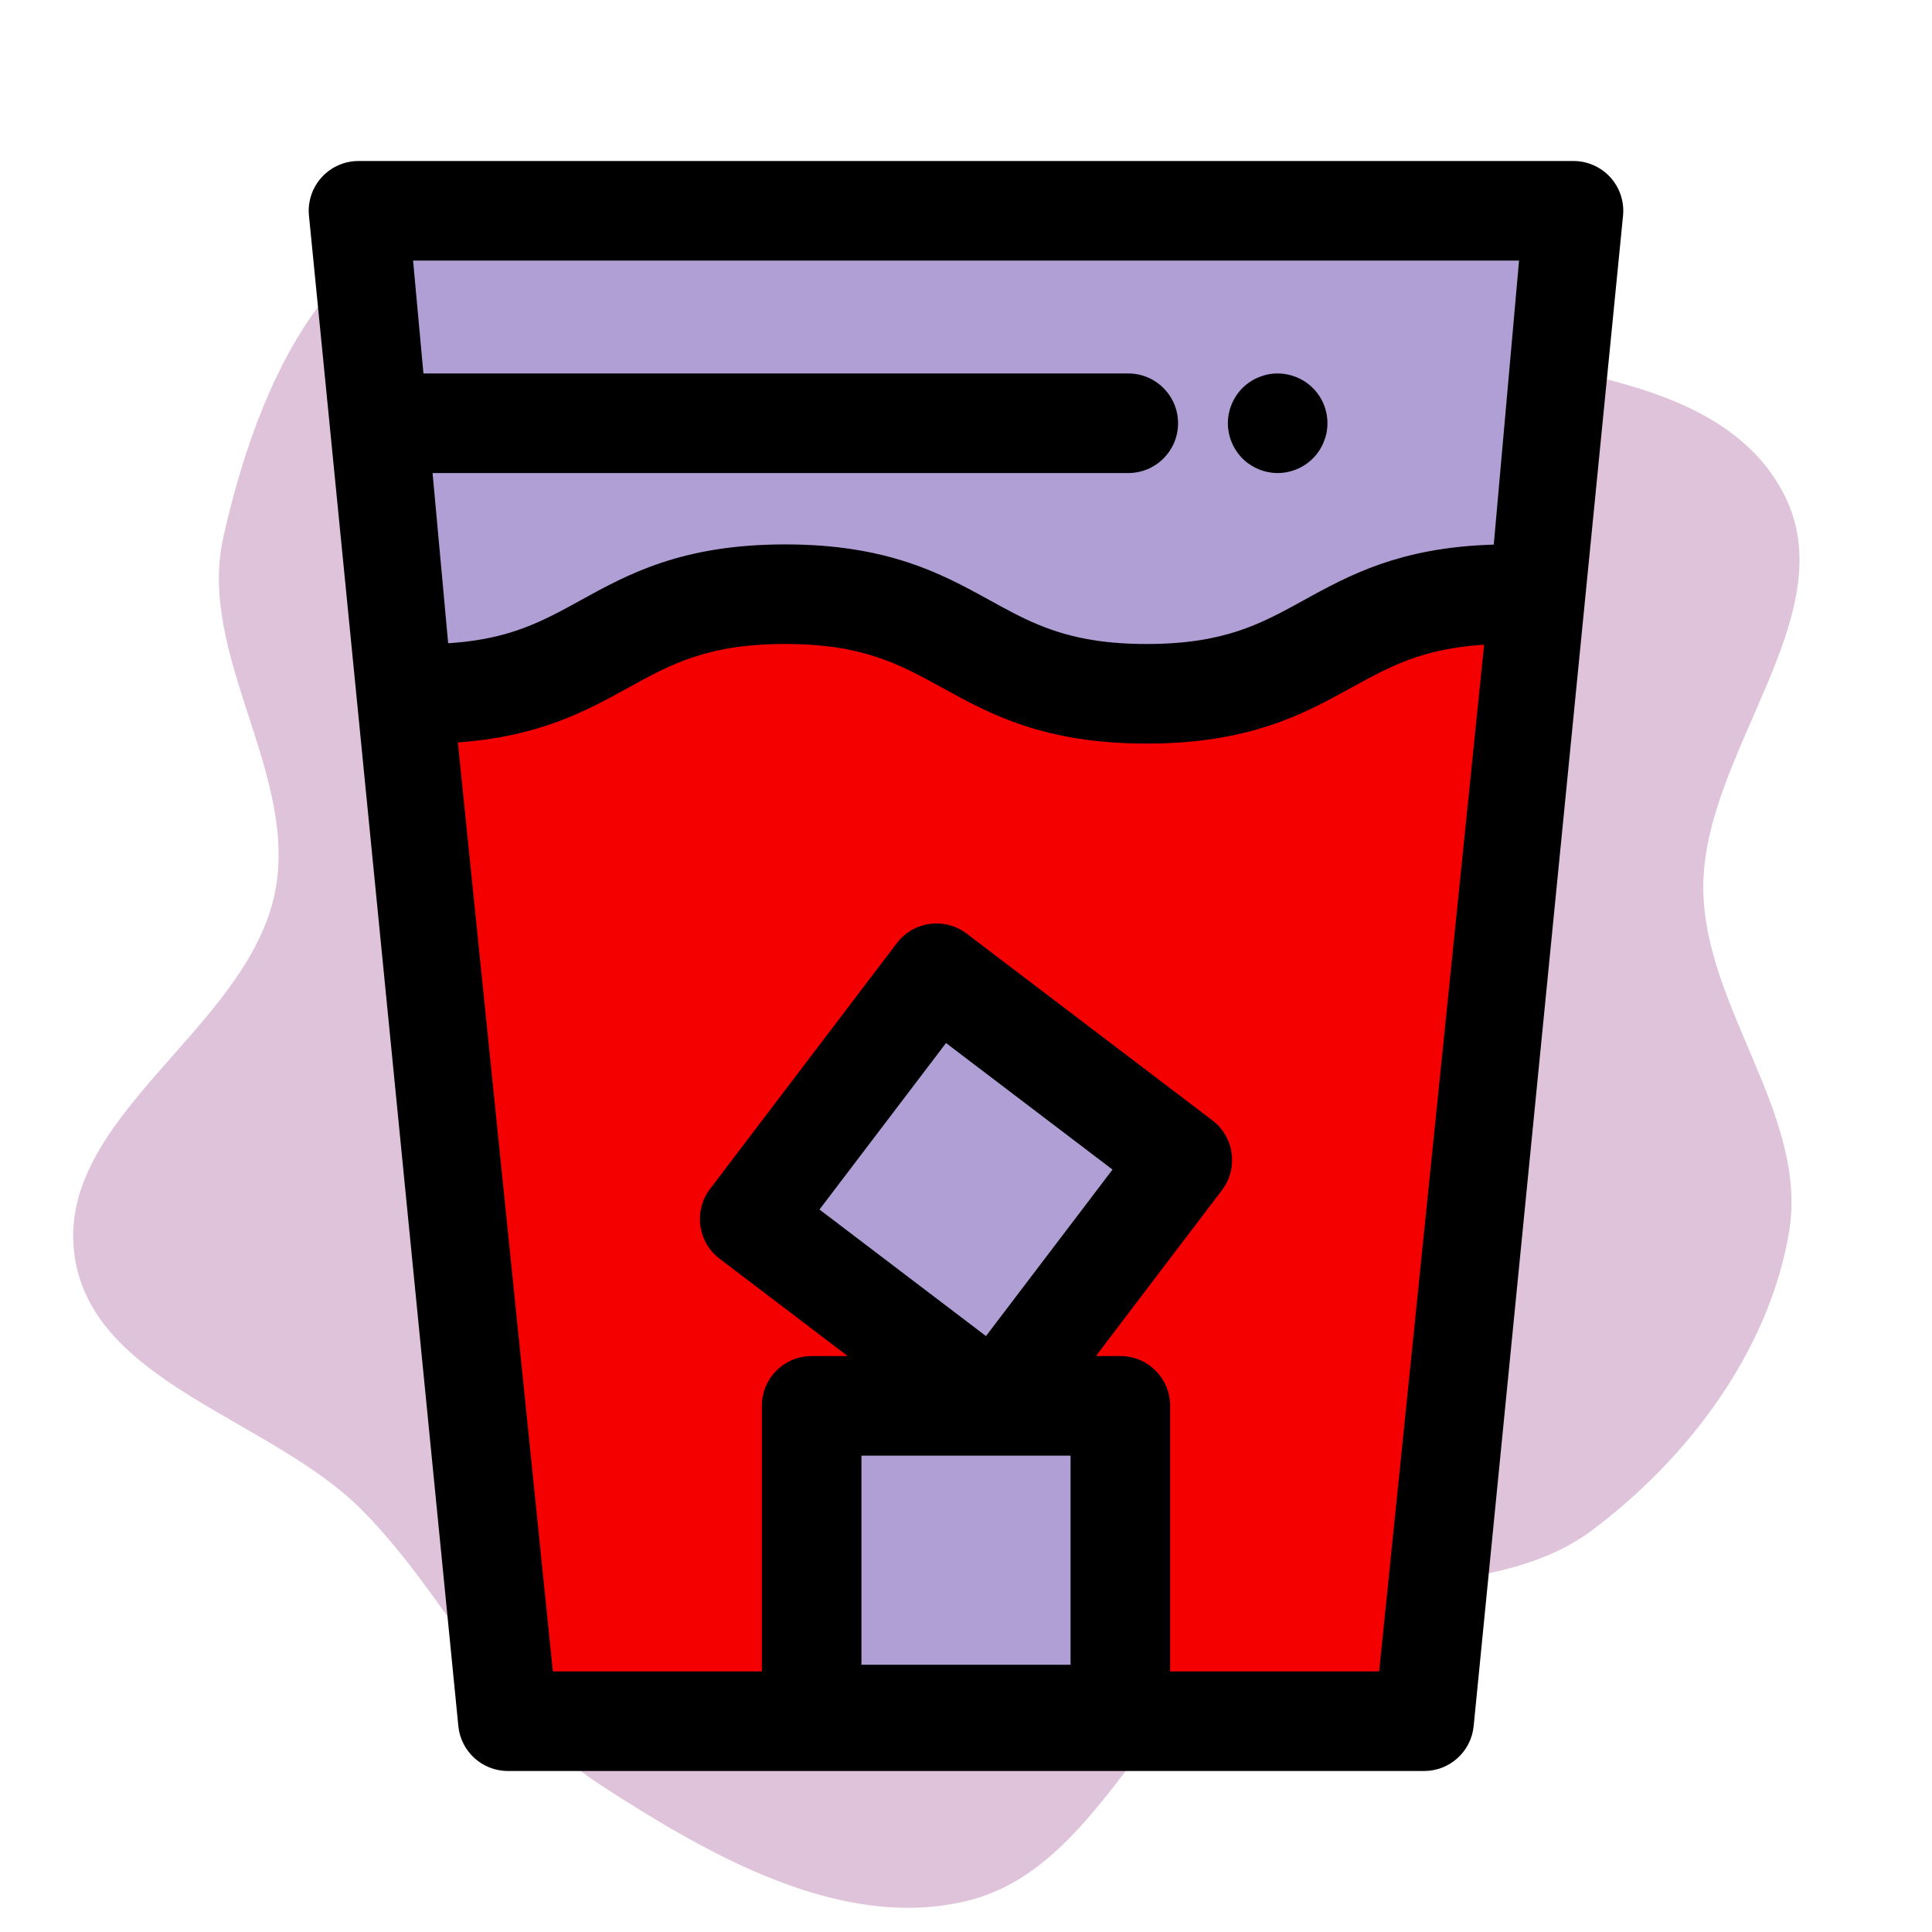
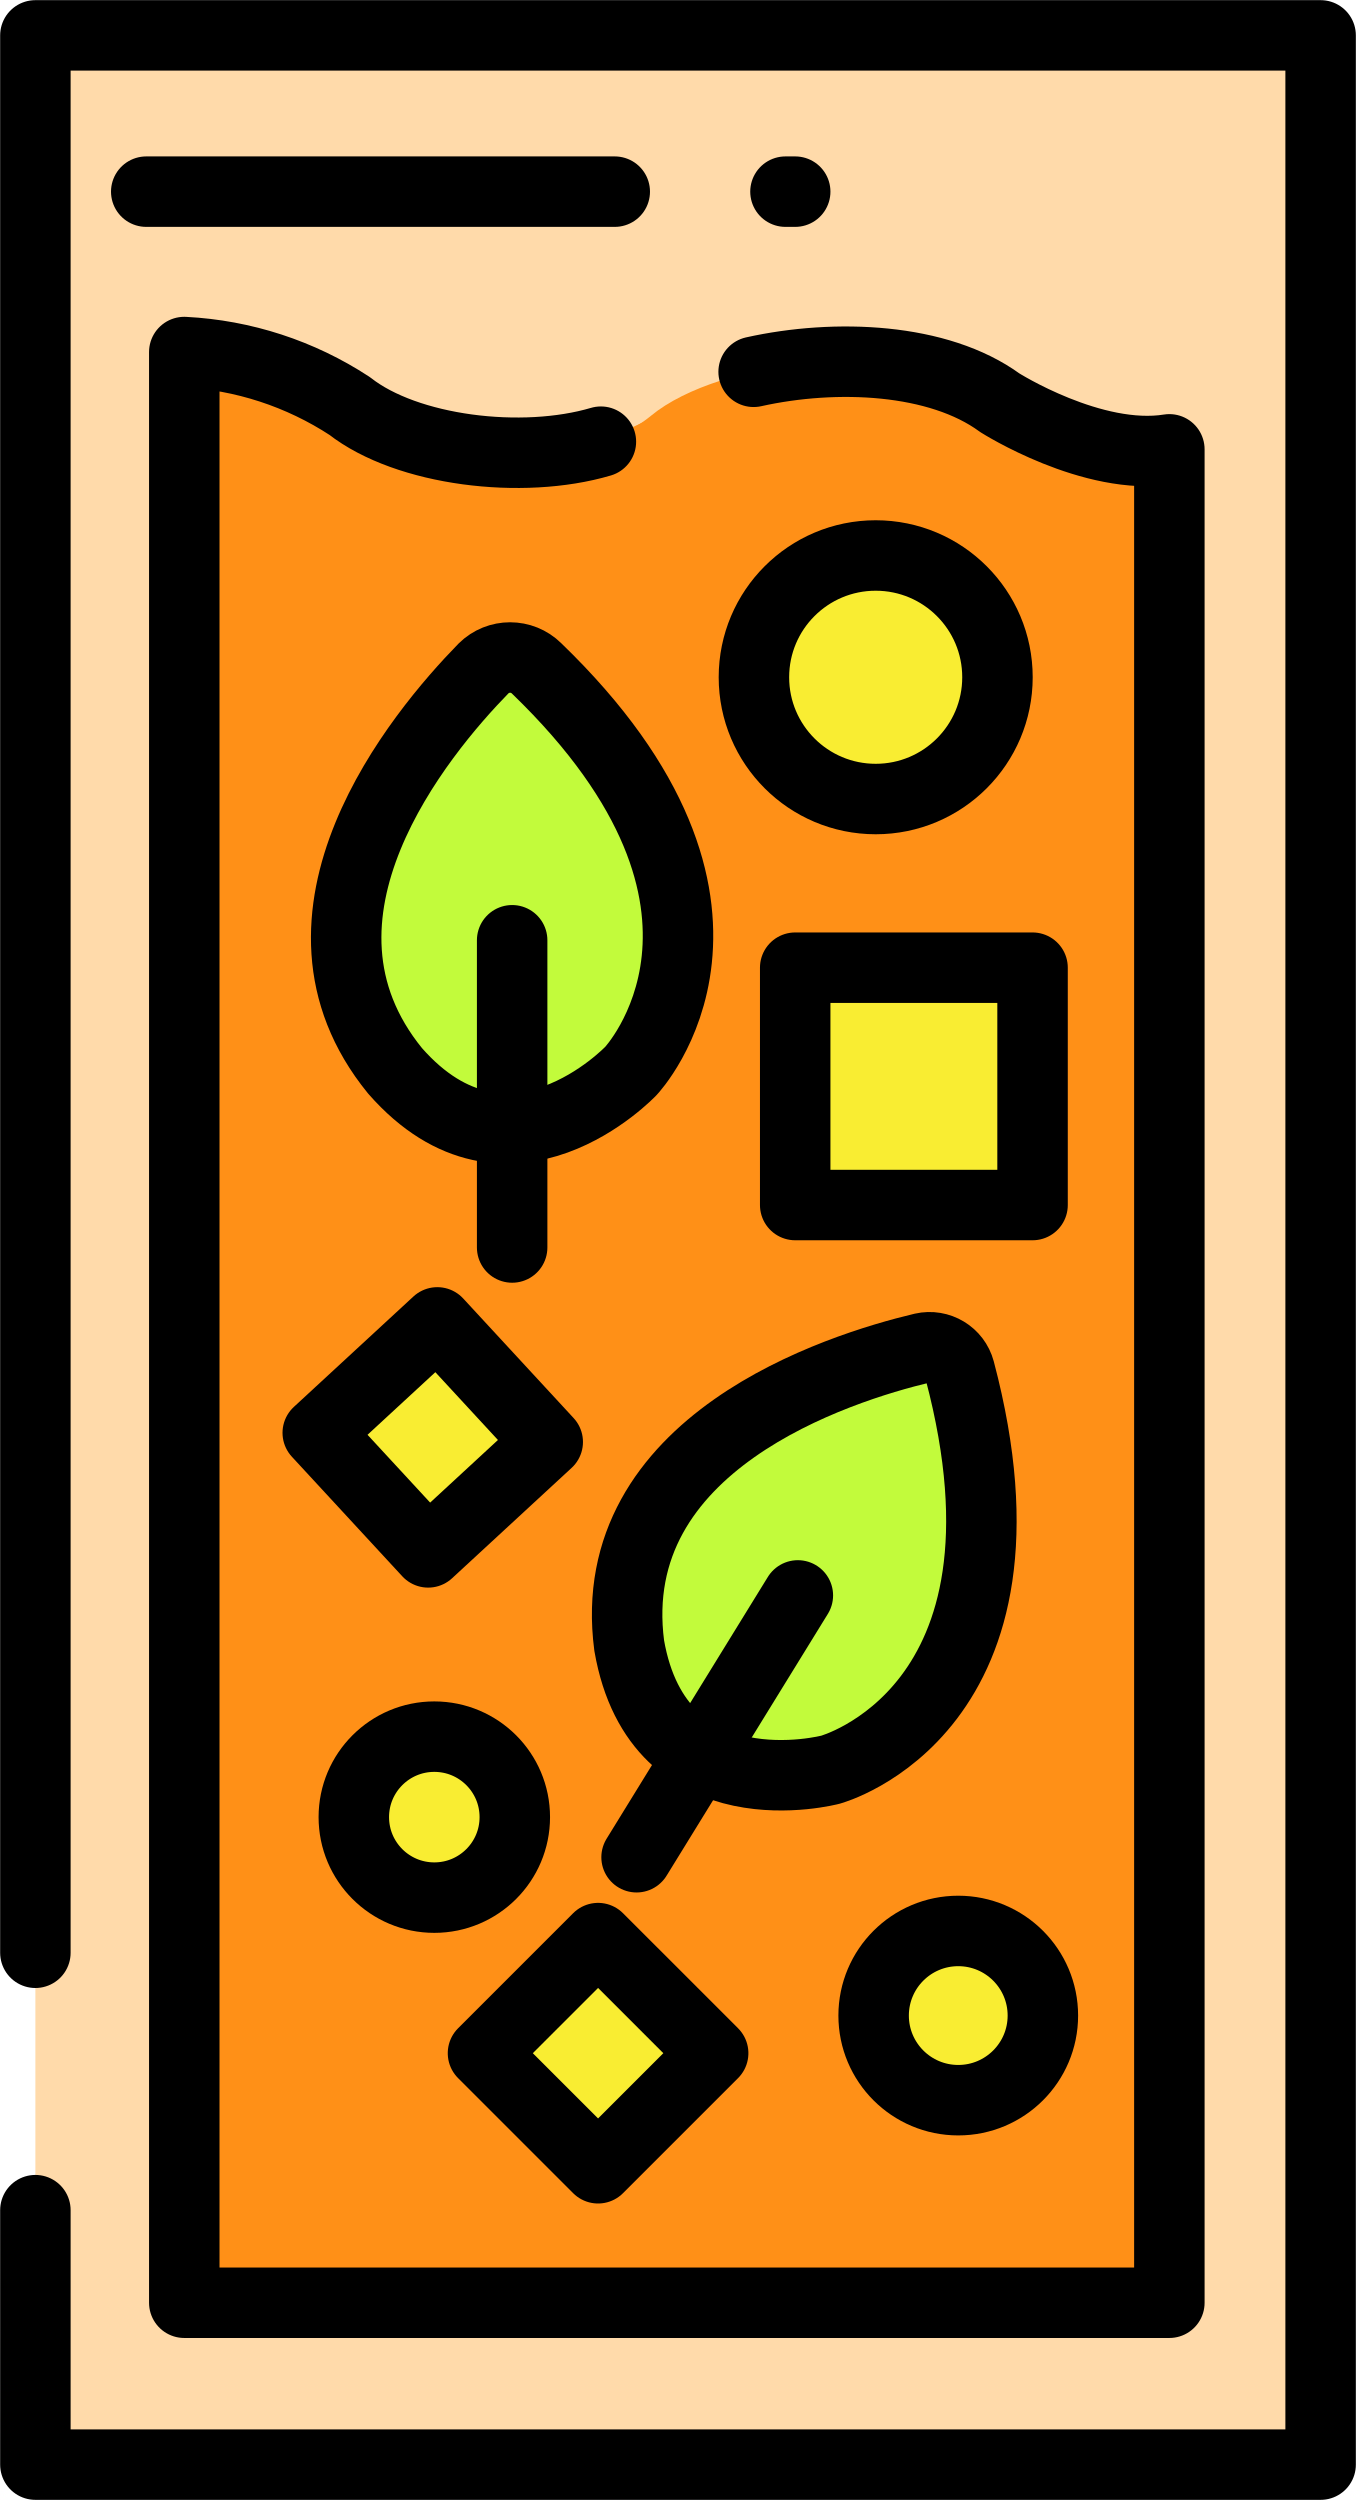
- <svg xmlns="http://www.w3.org/2000/svg" version="1.1" id="Layer_1" viewBox="-51.2 -51.2 614.40 614.40" xml:space="preserve" width="800px" height="800px" fill="#000000">
-   <g id="SVGRepo_bgCarrier" stroke-width="0">
-     <path transform="translate(-51.2, -51.2), scale(19.2)" d="M16,31.489C18.181,30.973,18.962,28.126,20.89,26.984C22.55,26,24.832,26.5,26.375,25.342C27.964,24.15,29.291,22.385,29.629,20.428C29.967,18.474,28.226,16.7,28.212,14.716C28.197,12.468,30.579,10.176,29.545,8.18C28.531,6.224,25.659,6.166,23.517,5.654C21.785,5.241,20.014,5.569,18.236,5.481C16.705,5.405,15.211,5.411,13.697,5.167C11.429,4.801,9.198,2.872,7.046,3.675C5.087,4.406,4.157,6.858,3.699,8.898C3.259,10.858,4.958,12.83,4.551,14.797C4.082,17.059,0.912,18.51,1.235,20.797C1.535,22.918,4.484,23.491,5.994,25.01C7.43,26.454,8.248,28.465,9.957,29.572C11.751,30.733,13.921,31.981,16,31.489" fill="#dfc3da" strokewidth="0" />
-   </g>
-   <g id="SVGRepo_tracerCarrier" stroke-linecap="round" stroke-linejoin="round" />
-   <g id="SVGRepo_iconCarrier">
-     <path style="fill:#af9fd5;" d="M198.507,137.765c57.481,0,57.481,31.67,114.962,31.67c57.484,0,57.484-31.67,114.969-31.67 c3.495,0,6.768,0.122,9.864,0.34l10.885-122.27H62.812l14.073,153.432c2.142,0.1,4.34,0.168,6.663,0.168 C141.027,169.435,141.027,137.765,198.507,137.765z" />
-     <path style="fill:#f50000;" d="M428.436,137.765c-57.484,0-57.484,31.67-114.969,31.67c-57.481,0-57.481-31.67-114.962-31.67 c-57.48,0-57.48,31.67-114.959,31.67c-2.323,0-4.521-0.07-6.663-0.168l33.432,326.898H401.68l36.62-358.058 C435.205,137.887,431.931,137.765,428.436,137.765z" />
-     <g>
-       <rect x="206.917" y="278.018" transform="matrix(-0.7962 -0.6051 0.6051 -0.7962 261.9068 742.4448)" style="fill:#af9fd5;" width="98.181" height="98.181" />
-       <rect x="206.915" y="395.875" style="fill:#af9fd5;" width="98.177" height="98.177" />
+ <svg xmlns="http://www.w3.org/2000/svg" viewBox="0 0 45.98 84.79">
+   <defs>
+     <style>.cls-1{fill:#ffdaaa;}.cls-2,.cls-3{fill:none;}.cls-2,.cls-3,.cls-5,.cls-6,.cls-7,.cls-8{stroke:#000;stroke-width:2.39px;}.cls-2,.cls-3,.cls-5,.cls-6,.cls-7{stroke-linecap:round;}.cls-2,.cls-5,.cls-6,.cls-7,.cls-8{stroke-linejoin:round;}.cls-3{stroke-miterlimit:10;}.cls-4,.cls-5{fill:#ff9017;}.cls-6{fill:#f9ed32;}.cls-7,.cls-8{fill:#c2fb3b;}</style>
+   </defs>
+   <g id="Layer_2" data-name="Layer 2">
+     <g id="Layer_1-2" data-name="Layer 1">
+       <rect class="cls-1" x="1.2" y="1.2" width="43.59" height="82.39" />
+       <polyline class="cls-2" points="1.2 66.23 1.2 1.2 44.79 1.2 44.79 83.59 1.2 83.59 1.2 74.96" />
+       <line class="cls-3" x1="4.96" y1="6.5" x2="20.85" y2="6.5" />
+       <line class="cls-3" x1="26.64" y1="6.5" x2="26.97" y2="6.5" />
+       <path class="cls-4" d="M39.66,15.24V78.1H6.25V11.94a11.3,11.3,0,0,1,5.61,1.83c2.42,1.89,7.91,2.24,10.22.33s8.68-2.74,11.83-.44C33.91,13.66,37.06,15.64,39.66,15.24Z" />
+       <path class="cls-5" d="M25.56,12.61c2.79-.62,6.27-.47,8.35,1.05,0,0,3.15,2,5.75,1.58V78.1H6.25V11.94a11.3,11.3,0,0,1,5.61,1.83c1.94,1.52,5.85,2,8.52,1.21" />
+       <rect class="cls-6" x="26.97" y="32.82" width="8.05" height="8.05" />
+       <circle class="cls-6" cx="29.7" cy="22.97" r="4.13" />
+       <circle class="cls-6" cx="14.73" cy="61.63" r="2.73" />
+       <circle class="cls-6" cx="32.5" cy="68.36" r="2.87" />
+       <rect class="cls-6" x="11.91" y="45.99" width="5.52" height="5.52" transform="translate(40.54 4.9) rotate(47.28)" />
+       <rect class="cls-6" x="17.52" y="66.87" width="5.52" height="5.52" transform="translate(55.18 6.06) rotate(45)" />
+       <path class="cls-7" d="M18.2,22.67a1.28,1.28,0,0,0-1.8,0c-2.18,2.23-7.28,8.4-3,13.65,3.85,4.39,8,0,8,0S26.61,30.79,18.2,22.67Z" />
+       <line class="cls-3" x1="17.37" y1="31.89" x2="17.37" y2="42.31" />
+       <path class="cls-8" d="M32.55,46.48a1.06,1.06,0,0,0-1.26-.76c-2.86.68-10.85,3.21-9.95,10.09,1,5.76,6.83,4.21,6.83,4.21S35.6,58,32.55,46.48Z" />
+       <line class="cls-3" x1="27.06" y1="54.11" x2="21.59" y2="62.99" />
    </g>
-     <path d="M460.869,5.146C457.869,1.869,453.629,0,449.186,0H62.812c-4.451,0-8.697,1.875-11.697,5.162s-4.478,7.686-4.071,12.119 l47.521,480.495c0.825,8.081,7.631,14.223,15.753,14.223h291.364c8.122,0,14.928-6.144,15.753-14.223l47.526-480.537 C465.352,12.814,463.868,8.424,460.869,5.146z M431.879,31.67l-8.041,90.323c-0.131,0.003-0.252,0.014-0.383,0.017 c-1.61,0.049-3.181,0.122-4.714,0.217c-0.247,0.016-0.491,0.032-0.735,0.049c-1.531,0.103-3.028,0.226-4.484,0.372 c-0.212,0.022-0.421,0.044-0.632,0.067c-1.468,0.154-2.904,0.328-4.302,0.523c-0.169,0.024-0.336,0.049-0.504,0.074 c-1.422,0.206-2.812,0.428-4.163,0.671c-0.114,0.021-0.223,0.043-0.336,0.063c-1.393,0.257-2.755,0.529-4.078,0.825 c-0.04,0.009-0.076,0.017-0.116,0.027c-1.354,0.302-2.673,0.625-3.957,0.964c-0.029,0.008-0.057,0.014-0.086,0.022 c-1.264,0.336-2.491,0.689-3.693,1.055c-0.084,0.025-0.171,0.051-0.255,0.076c-1.158,0.356-2.285,0.727-3.39,1.108 c-0.116,0.04-0.234,0.079-0.35,0.12c-1.075,0.375-2.127,0.763-3.156,1.159c-0.13,0.051-0.263,0.1-0.391,0.15 c-1.01,0.394-1.998,0.797-2.969,1.207c-0.136,0.059-0.272,0.116-0.409,0.173c-0.958,0.41-1.899,0.827-2.822,1.249 c-0.133,0.06-0.264,0.122-0.397,0.182c-0.92,0.424-1.823,0.855-2.711,1.289c-0.124,0.06-0.245,0.12-0.367,0.181 c-0.892,0.439-1.769,0.88-2.633,1.325c-0.108,0.055-0.212,0.111-0.318,0.165c-0.872,0.451-1.734,0.904-2.583,1.357 c-0.09,0.049-0.181,0.097-0.271,0.146c-0.865,0.464-1.721,0.926-2.567,1.39c-0.052,0.029-0.103,0.057-0.155,0.086 c-0.874,0.478-1.739,0.955-2.597,1.427c-13.512,7.442-25.178,13.87-49.845,13.87c-6.166,0-11.52-0.402-16.294-1.121 c-14.32-2.157-23.415-7.167-33.545-12.749c-10.887-5.997-22.814-12.568-40.846-15.791c-2.352-0.42-4.807-0.784-7.379-1.082 c-1.715-0.198-3.479-0.367-5.298-0.505c-3.639-0.276-7.496-0.423-11.599-0.423c-32.815,0-49.98,9.458-65.123,17.8 c-0.789,0.434-1.568,0.865-2.347,1.291c-0.225,0.124-0.45,0.244-0.675,0.366c-0.567,0.309-1.134,0.618-1.699,0.922 c-0.288,0.155-0.578,0.307-0.866,0.461c-0.502,0.266-1.004,0.53-1.507,0.792c-0.315,0.163-0.632,0.325-0.947,0.485 c-0.481,0.247-0.966,0.489-1.452,0.73c-0.329,0.163-0.66,0.323-0.991,0.483c-0.481,0.231-0.966,0.459-1.452,0.686 c-0.336,0.155-0.673,0.312-1.013,0.464c-0.504,0.226-1.013,0.447-1.526,0.665c-0.328,0.141-0.654,0.282-0.987,0.42 c-0.568,0.234-1.15,0.461-1.732,0.686c-0.285,0.111-0.565,0.225-0.855,0.333c-0.877,0.326-1.769,0.643-2.682,0.945 c-0.009,0.003-0.019,0.006-0.03,0.009c-0.899,0.296-1.821,0.578-2.763,0.849c-0.31,0.089-0.633,0.169-0.949,0.255 c-0.654,0.179-1.311,0.355-1.987,0.519c-0.386,0.095-0.787,0.181-1.181,0.271c-0.63,0.143-1.265,0.283-1.916,0.413 c-0.434,0.087-0.877,0.168-1.321,0.25c-0.641,0.117-1.292,0.231-1.957,0.336c-0.469,0.074-0.944,0.146-1.425,0.214 c-0.676,0.097-1.37,0.185-2.07,0.268c-0.492,0.059-0.985,0.117-1.49,0.169c-0.739,0.076-1.503,0.141-2.271,0.203 c-0.497,0.04-0.988,0.084-1.498,0.119c-0.154,0.009-0.318,0.014-0.472,0.024l-4.964-54.121h221.245 c8.744,0,15.835-7.091,15.835-15.835s-7.091-15.835-15.835-15.835H83.457L80.165,31.67H431.879z M222.745,411.71h42.582 c0.013,0,0.025,0.002,0.04,0.002c0.009,0,0.017-0.002,0.027-0.002h23.859v66.507h-66.507V411.71z M387.384,480.33h-66.461v-84.454 c0-8.744-7.091-15.835-15.835-15.835h-7.785l40.088-52.748c5.292-6.963,3.937-16.898-3.026-22.19L256.2,245.696 c-3.343-2.54-7.553-3.652-11.721-3.081c-4.161,0.567-7.925,2.765-10.467,6.108l-59.405,78.165 c-5.292,6.963-3.937,16.898,3.026,22.19l40.739,30.964h-11.463c-8.744,0-15.835,7.091-15.835,15.835v84.454h-66.46L94.399,184.902 c0.089-0.006,0.169-0.016,0.258-0.022c1.397-0.101,2.76-0.222,4.095-0.359c0.257-0.027,0.511-0.054,0.766-0.081 c1.324-0.144,2.622-0.302,3.887-0.48c0.204-0.028,0.405-0.06,0.608-0.089c1.31-0.19,2.597-0.393,3.846-0.618 c0.044-0.008,0.087-0.017,0.133-0.025c1.24-0.223,2.447-0.466,3.631-0.719c0.157-0.033,0.317-0.065,0.472-0.1 c1.15-0.252,2.268-0.519,3.367-0.796c0.201-0.051,0.402-0.101,0.6-0.154c1.077-0.279,2.133-0.57,3.165-0.871 c0.177-0.052,0.352-0.105,0.527-0.158c1.053-0.314,2.089-0.637,3.099-0.972c0.084-0.029,0.166-0.057,0.25-0.086 c0.998-0.334,1.973-0.679,2.929-1.032c0.098-0.036,0.198-0.071,0.296-0.108c0.961-0.358,1.9-0.725,2.825-1.099 c0.154-0.063,0.309-0.124,0.462-0.187c0.898-0.367,1.778-0.741,2.644-1.121c0.154-0.066,0.304-0.135,0.456-0.201 c0.871-0.386,1.729-0.776,2.57-1.172c0.101-0.048,0.201-0.097,0.302-0.144c0.852-0.404,1.691-0.809,2.516-1.221 c0.038-0.019,0.078-0.038,0.116-0.057c0.842-0.42,1.669-0.842,2.488-1.268c0.119-0.062,0.239-0.124,0.358-0.185 c0.787-0.41,1.563-0.822,2.332-1.234c0.13-0.07,0.26-0.139,0.39-0.209c0.763-0.41,1.519-0.822,2.266-1.23 c0.133-0.073,0.266-0.146,0.399-0.219c0.743-0.407,1.481-0.814,2.212-1.216c13.507-7.442,25.173-13.87,49.841-13.87 s36.332,6.427,49.841,13.87c15.141,8.342,32.305,17.8,65.12,17.8c32.816,0,49.98-9.457,65.125-17.8 c0.777-0.429,1.547-0.852,2.315-1.273c0.285-0.157,0.568-0.309,0.854-0.464c0.507-0.276,1.013-0.551,1.519-0.823 c0.329-0.176,0.657-0.348,0.987-0.524c0.464-0.245,0.928-0.491,1.393-0.733c0.344-0.179,0.689-0.353,1.034-0.529 c0.453-0.231,0.907-0.459,1.363-0.686c0.352-0.174,0.705-0.345,1.059-0.516c0.461-0.222,0.925-0.44,1.39-0.657 c0.355-0.165,0.709-0.328,1.067-0.489c0.483-0.217,0.974-0.429,1.465-0.638c0.347-0.149,0.692-0.298,1.044-0.443 c0.54-0.223,1.091-0.437,1.642-0.649c0.315-0.122,0.625-0.247,0.945-0.367c0.765-0.285,1.547-0.559,2.34-0.825 c0.116-0.038,0.225-0.081,0.34-0.119c0.909-0.299,1.838-0.584,2.79-0.857c0.301-0.086,0.618-0.165,0.923-0.247 c0.663-0.181,1.329-0.359,2.016-0.527c0.385-0.093,0.784-0.179,1.178-0.268c0.633-0.144,1.27-0.285,1.924-0.415 c0.432-0.087,0.876-0.166,1.319-0.247c0.645-0.119,1.298-0.231,1.965-0.337c0.467-0.074,0.942-0.144,1.42-0.212 c0.681-0.097,1.374-0.185,2.079-0.269c0.491-0.059,0.983-0.116,1.485-0.168c0.743-0.076,1.506-0.141,2.276-0.203 c0.497-0.04,0.988-0.082,1.498-0.117c0.179-0.011,0.369-0.017,0.548-0.028L387.384,480.33z M262.354,373.686l-52.949-40.242 l40.242-52.949l52.949,40.243L262.354,373.686z" />
-     <path d="M355.11,99.233c-1.029,0-2.074-0.111-3.088-0.317c-1.013-0.19-2.011-0.507-2.961-0.903 c-0.964-0.396-1.883-0.887-2.738-1.457c-0.871-0.568-1.68-1.234-2.409-1.964c-0.728-0.728-1.393-1.536-1.962-2.407 c-0.57-0.855-1.063-1.774-1.458-2.739c-0.396-0.95-0.711-1.946-0.901-2.96c-0.206-1.015-0.317-2.06-0.317-3.088 c0-1.029,0.111-2.076,0.317-3.088c0.19-1.013,0.505-2.011,0.901-2.961c0.396-0.966,0.888-1.883,1.458-2.738 c0.568-0.873,1.234-1.68,1.962-2.409s1.538-1.393,2.409-1.964c0.855-0.586,1.773-1.061,2.738-1.457 c0.952-0.396,1.948-0.713,2.961-0.918c5.146-1.028,10.609,0.649,14.285,4.339c0.728,0.728,1.393,1.536,1.979,2.409 c0.568,0.855,1.061,1.772,1.457,2.738c0.396,0.952,0.695,1.948,0.901,2.961c0.207,1.013,0.301,2.059,0.301,3.088 c0,1.028-0.095,2.074-0.301,3.088s-0.523,2.011-0.918,2.96c-0.396,0.966-0.871,1.884-1.457,2.739 c-0.568,0.871-1.234,1.679-1.962,2.407C363.36,97.539,359.275,99.233,355.11,99.233z" />
  </g>
</svg>
